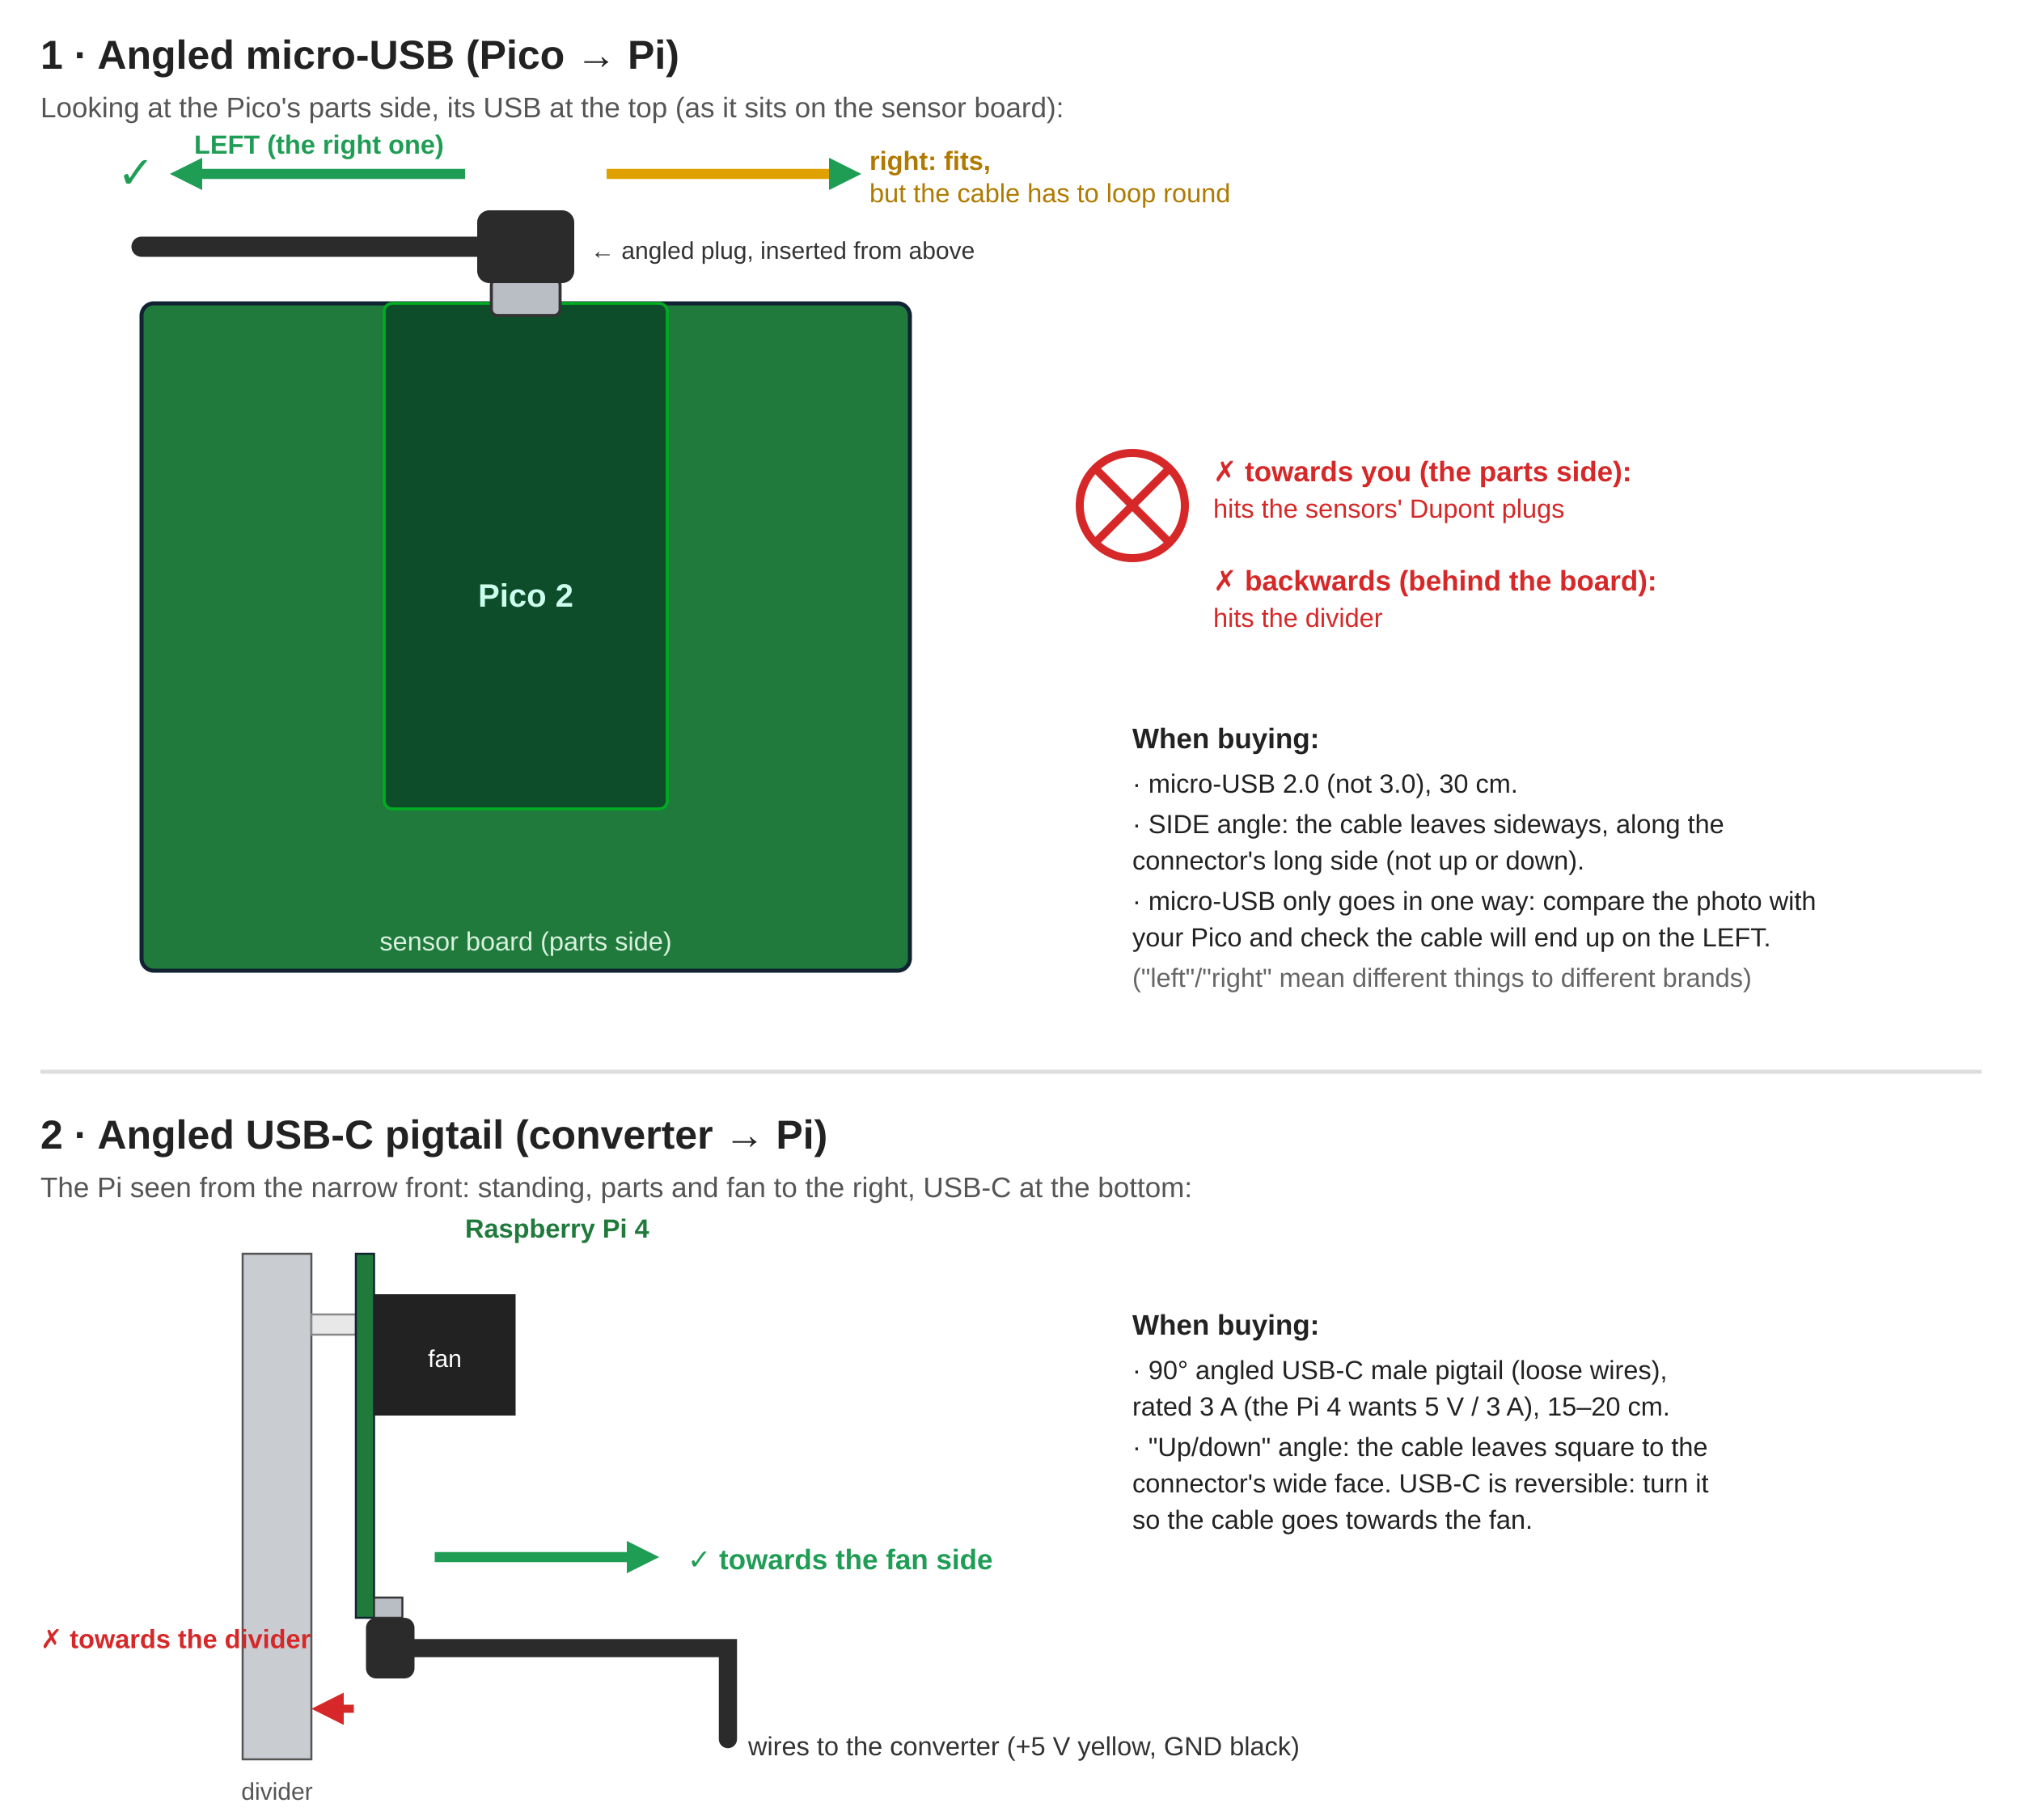
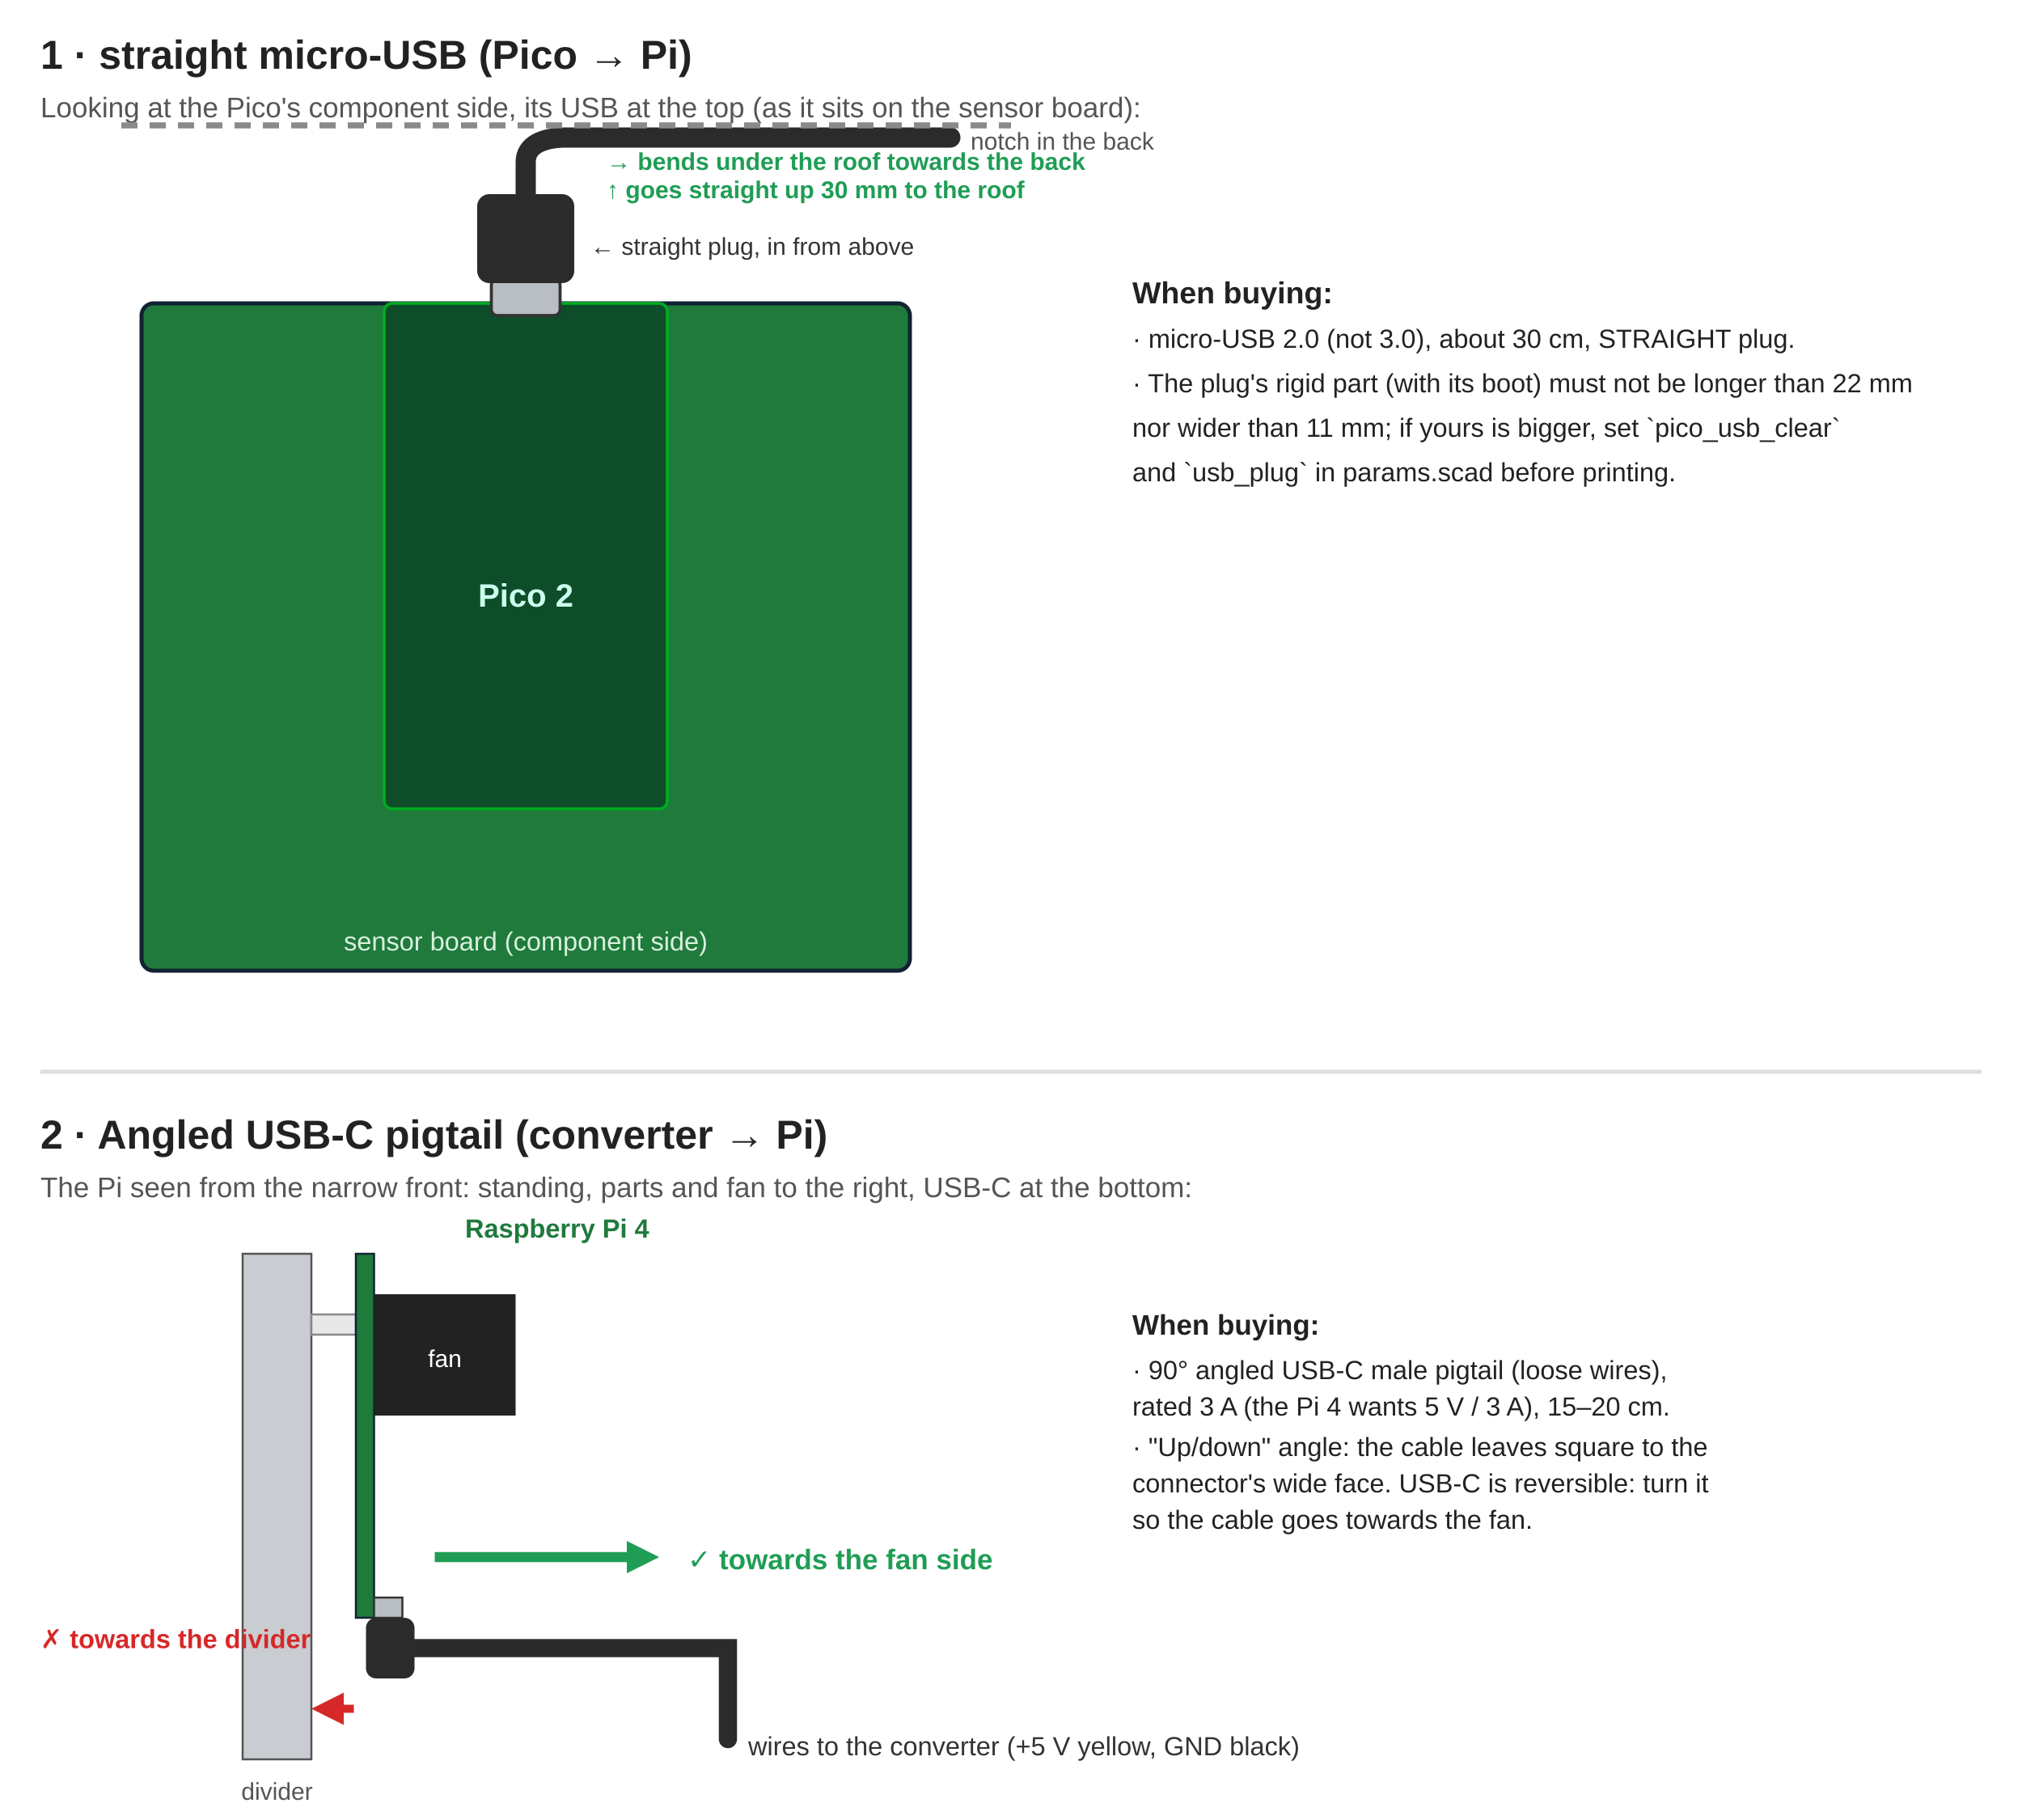
<svg xmlns="http://www.w3.org/2000/svg" viewBox="0 0 1000 900" width="1000" height="900" font-family="Segoe UI, Arial, sans-serif">
  <rect width="1000" height="900" fill="#fff" />
  <defs>
    <marker id="ok" markerUnits="userSpaceOnUse" markerWidth="16" markerHeight="16" refX="10" refY="8" orient="auto">
      <path d="M0,0 L16,8 L0,16 z" fill="#1f9d55" />
    </marker>
    <marker id="no" markerUnits="userSpaceOnUse" markerWidth="16" markerHeight="16" refX="10" refY="8" orient="auto">
      <path d="M0,0 L16,8 L0,16 z" fill="#d62828" />
    </marker>
  </defs>
-   <text x="20" y="34" font-size="20" font-weight="700" fill="#222">1 · Angled micro-USB (Pico → Pi)</text>
-   <text x="20" y="58" font-size="14" fill="#555">Looking at the Pico's parts side, its USB at the top (as it sits on the sensor board):</text>
+   <text x="20" y="34" font-size="20" font-weight="700" fill="#222">1 · straight micro-USB (Pico → Pi)</text>
+   <text x="20" y="58" font-size="14" fill="#555">Looking at the Pico's component side, its USB at the top (as it sits on the sensor board):</text>
  <rect x="70" y="150" width="380" height="330" rx="6" fill="#1f7a3c" stroke="#123" stroke-width="2" />
-   <text x="260" y="470" font-size="13" fill="#d8f0dd" text-anchor="middle">sensor board (parts side)</text>
+   <text x="260" y="470" font-size="13" fill="#d8f0dd" text-anchor="middle">sensor board (component side)</text>
  <rect x="190" y="150" width="140" height="250" rx="4" fill="#0d4d2a" stroke="#0a2" stroke-width="1.5" />
  <text x="260" y="300" font-size="16" fill="#cfe" text-anchor="middle" font-weight="700">Pico 2</text>
  <rect x="243" y="138" width="34" height="18" rx="3" fill="#b9bec4" stroke="#333" stroke-width="1.5" />
-   <rect x="236" y="104" width="48" height="36" rx="6" fill="#2b2b2b" />
-   <path d="M236,122 C190,122 150,122 70,122" stroke="#2b2b2b" stroke-width="10" fill="none" stroke-linecap="round" />
-   <text x="292" y="128" font-size="12" fill="#333">← angled plug, inserted from above</text>
-   <line x1="230" y1="86" x2="90" y2="86" stroke="#1f9d55" stroke-width="5" marker-end="url(#ok)" />
-   <text x="58" y="93" font-size="22" fill="#1f9d55" font-weight="700">✓</text>
-   <text x="96" y="76" font-size="13" fill="#1f9d55" font-weight="700">LEFT (the right one)</text>
-   <line x1="300" y1="86" x2="420" y2="86" stroke="#e0a000" stroke-width="5" marker-end="url(#ok)" />
-   <text x="430" y="84" font-size="13" fill="#b07a00" font-weight="700">right: fits,</text>
-   <text x="430" y="100" font-size="13" fill="#b07a00">but the cable has to loop round</text>
-   <circle cx="560" cy="250" r="26" fill="none" stroke="#d62828" stroke-width="4" />
-   <line x1="542" y1="232" x2="578" y2="268" stroke="#d62828" stroke-width="4" />
-   <line x1="578" y1="232" x2="542" y2="268" stroke="#d62828" stroke-width="4" />
-   <text x="600" y="238" font-size="14" fill="#d62828" font-weight="700">✗ towards you (the parts side):</text>
-   <text x="600" y="256" font-size="13" fill="#d62828">hits the sensors' Dupont plugs</text>
-   <text x="600" y="292" font-size="14" fill="#d62828" font-weight="700">✗ backwards (behind the board):</text>
-   <text x="600" y="310" font-size="13" fill="#d62828">hits the divider</text>
-   <text x="560" y="370" font-size="14" fill="#222" font-weight="700">When buying:</text>
-   <text x="560" y="392" font-size="13" fill="#222">· micro-USB 2.0 (not 3.0), 30 cm.</text>
-   <text x="560" y="412" font-size="13" fill="#222">· SIDE angle: the cable leaves sideways, along the</text>
-   <text x="560" y="430" font-size="13" fill="#222">  connector's long side (not up or down).</text>
-   <text x="560" y="450" font-size="13" fill="#222">· micro-USB only goes in one way: compare the photo with</text>
-   <text x="560" y="468" font-size="13" fill="#222">  your Pico and check the cable will end up on the LEFT.</text>
-   <text x="560" y="488" font-size="13" fill="#666">  ("left"/"right" mean different things to different brands)</text>
+   <rect x="236" y="96" width="48" height="44" rx="6" fill="#2b2b2b" />
+   <path d="M260,96 L260,80 C260,72 268,68 280,68 L470,68" stroke="#2b2b2b" stroke-width="10" fill="none" stroke-linecap="round" />
+   <line x1="60" y1="62" x2="500" y2="62" stroke="#8a8a8a" stroke-width="3" stroke-dasharray="8,6" />
+   <text x="292" y="126" font-size="12" fill="#333">← straight plug, in from above</text>
+   <text x="300" y="98" font-size="12" fill="#1f9d55" font-weight="700">↑ goes straight up 30 mm to the roof</text>
+   <text x="300" y="84" font-size="12" fill="#1f9d55" font-weight="700">→ bends under the roof towards the back</text>
+   <text x="480" y="74" font-size="12" fill="#555">notch in the back</text>
+   <text x="560" y="150" font-size="15" fill="#222" font-weight="700">When buying:</text>
+   <text x="560" y="172" font-size="13" fill="#222">· micro-USB 2.0 (not 3.0), about 30 cm, STRAIGHT plug.</text>
+   <text x="560" y="194" font-size="13" fill="#222">· The plug's rigid part (with its boot) must not be longer than 22 mm</text>
+   <text x="560" y="216" font-size="13" fill="#222">  nor wider than 11 mm; if yours is bigger, set `pico_usb_clear`</text>
+   <text x="560" y="238" font-size="13" fill="#222">  and `usb_plug` in params.scad before printing.</text>
  <line x1="20" y1="530" x2="980" y2="530" stroke="#ddd" stroke-width="2" />
  <text x="20" y="568" font-size="20" font-weight="700" fill="#222">2 · Angled USB-C pigtail (converter → Pi)</text>
  <text x="20" y="592" font-size="14" fill="#555">The Pi seen from the narrow front: standing, parts and fan to the right, USB-C at the bottom:</text>
  <rect x="120" y="620" width="34" height="250" fill="#c9ccd1" stroke="#555" />
  <text x="137" y="890" font-size="12" fill="#555" text-anchor="middle">divider</text>
  <rect x="154" y="650" width="22" height="10" fill="#e8e8e8" stroke="#888" />
  <rect x="176" y="620" width="9" height="180" fill="#1f7a3c" stroke="#123" />
  <rect x="185" y="640" width="70" height="60" fill="#222" />
  <text x="220" y="676" font-size="12" fill="#fff" text-anchor="middle">fan</text>
  <text x="230" y="612" font-size="13" fill="#1f7a3c" font-weight="700">Raspberry Pi 4</text>
  <rect x="185" y="790" width="14" height="10" fill="#b9bec4" stroke="#333" />
  <rect x="181" y="800" width="24" height="30" rx="5" fill="#2b2b2b" />
  <path d="M205,815 C240,815 300,815 360,815 L360,860" stroke="#2b2b2b" stroke-width="9" fill="none" stroke-linecap="round" />
  <text x="370" y="868" font-size="13" fill="#333">wires to the converter (+5 V yellow, GND black)</text>
  <line x1="215" y1="770" x2="320" y2="770" stroke="#1f9d55" stroke-width="5" marker-end="url(#ok)" />
  <text x="340" y="776" font-size="14" fill="#1f9d55" font-weight="700">✓ towards the fan side</text>
  <line x1="175" y1="845" x2="160" y2="845" stroke="#d62828" stroke-width="4" marker-end="url(#no)" />
  <text x="20" y="815" font-size="13" fill="#d62828" font-weight="700">✗ towards the divider</text>
  <text x="560" y="660" font-size="14" fill="#222" font-weight="700">When buying:</text>
  <text x="560" y="682" font-size="13" fill="#222">· 90° angled USB-C male pigtail (loose wires),</text>
  <text x="560" y="700" font-size="13" fill="#222">  rated 3 A (the Pi 4 wants 5 V / 3 A), 15–20 cm.</text>
  <text x="560" y="720" font-size="13" fill="#222">· "Up/down" angle: the cable leaves square to the</text>
  <text x="560" y="738" font-size="13" fill="#222">  connector's wide face. USB-C is reversible: turn it</text>
  <text x="560" y="756" font-size="13" fill="#222">  so the cable goes towards the fan.</text>
</svg>
